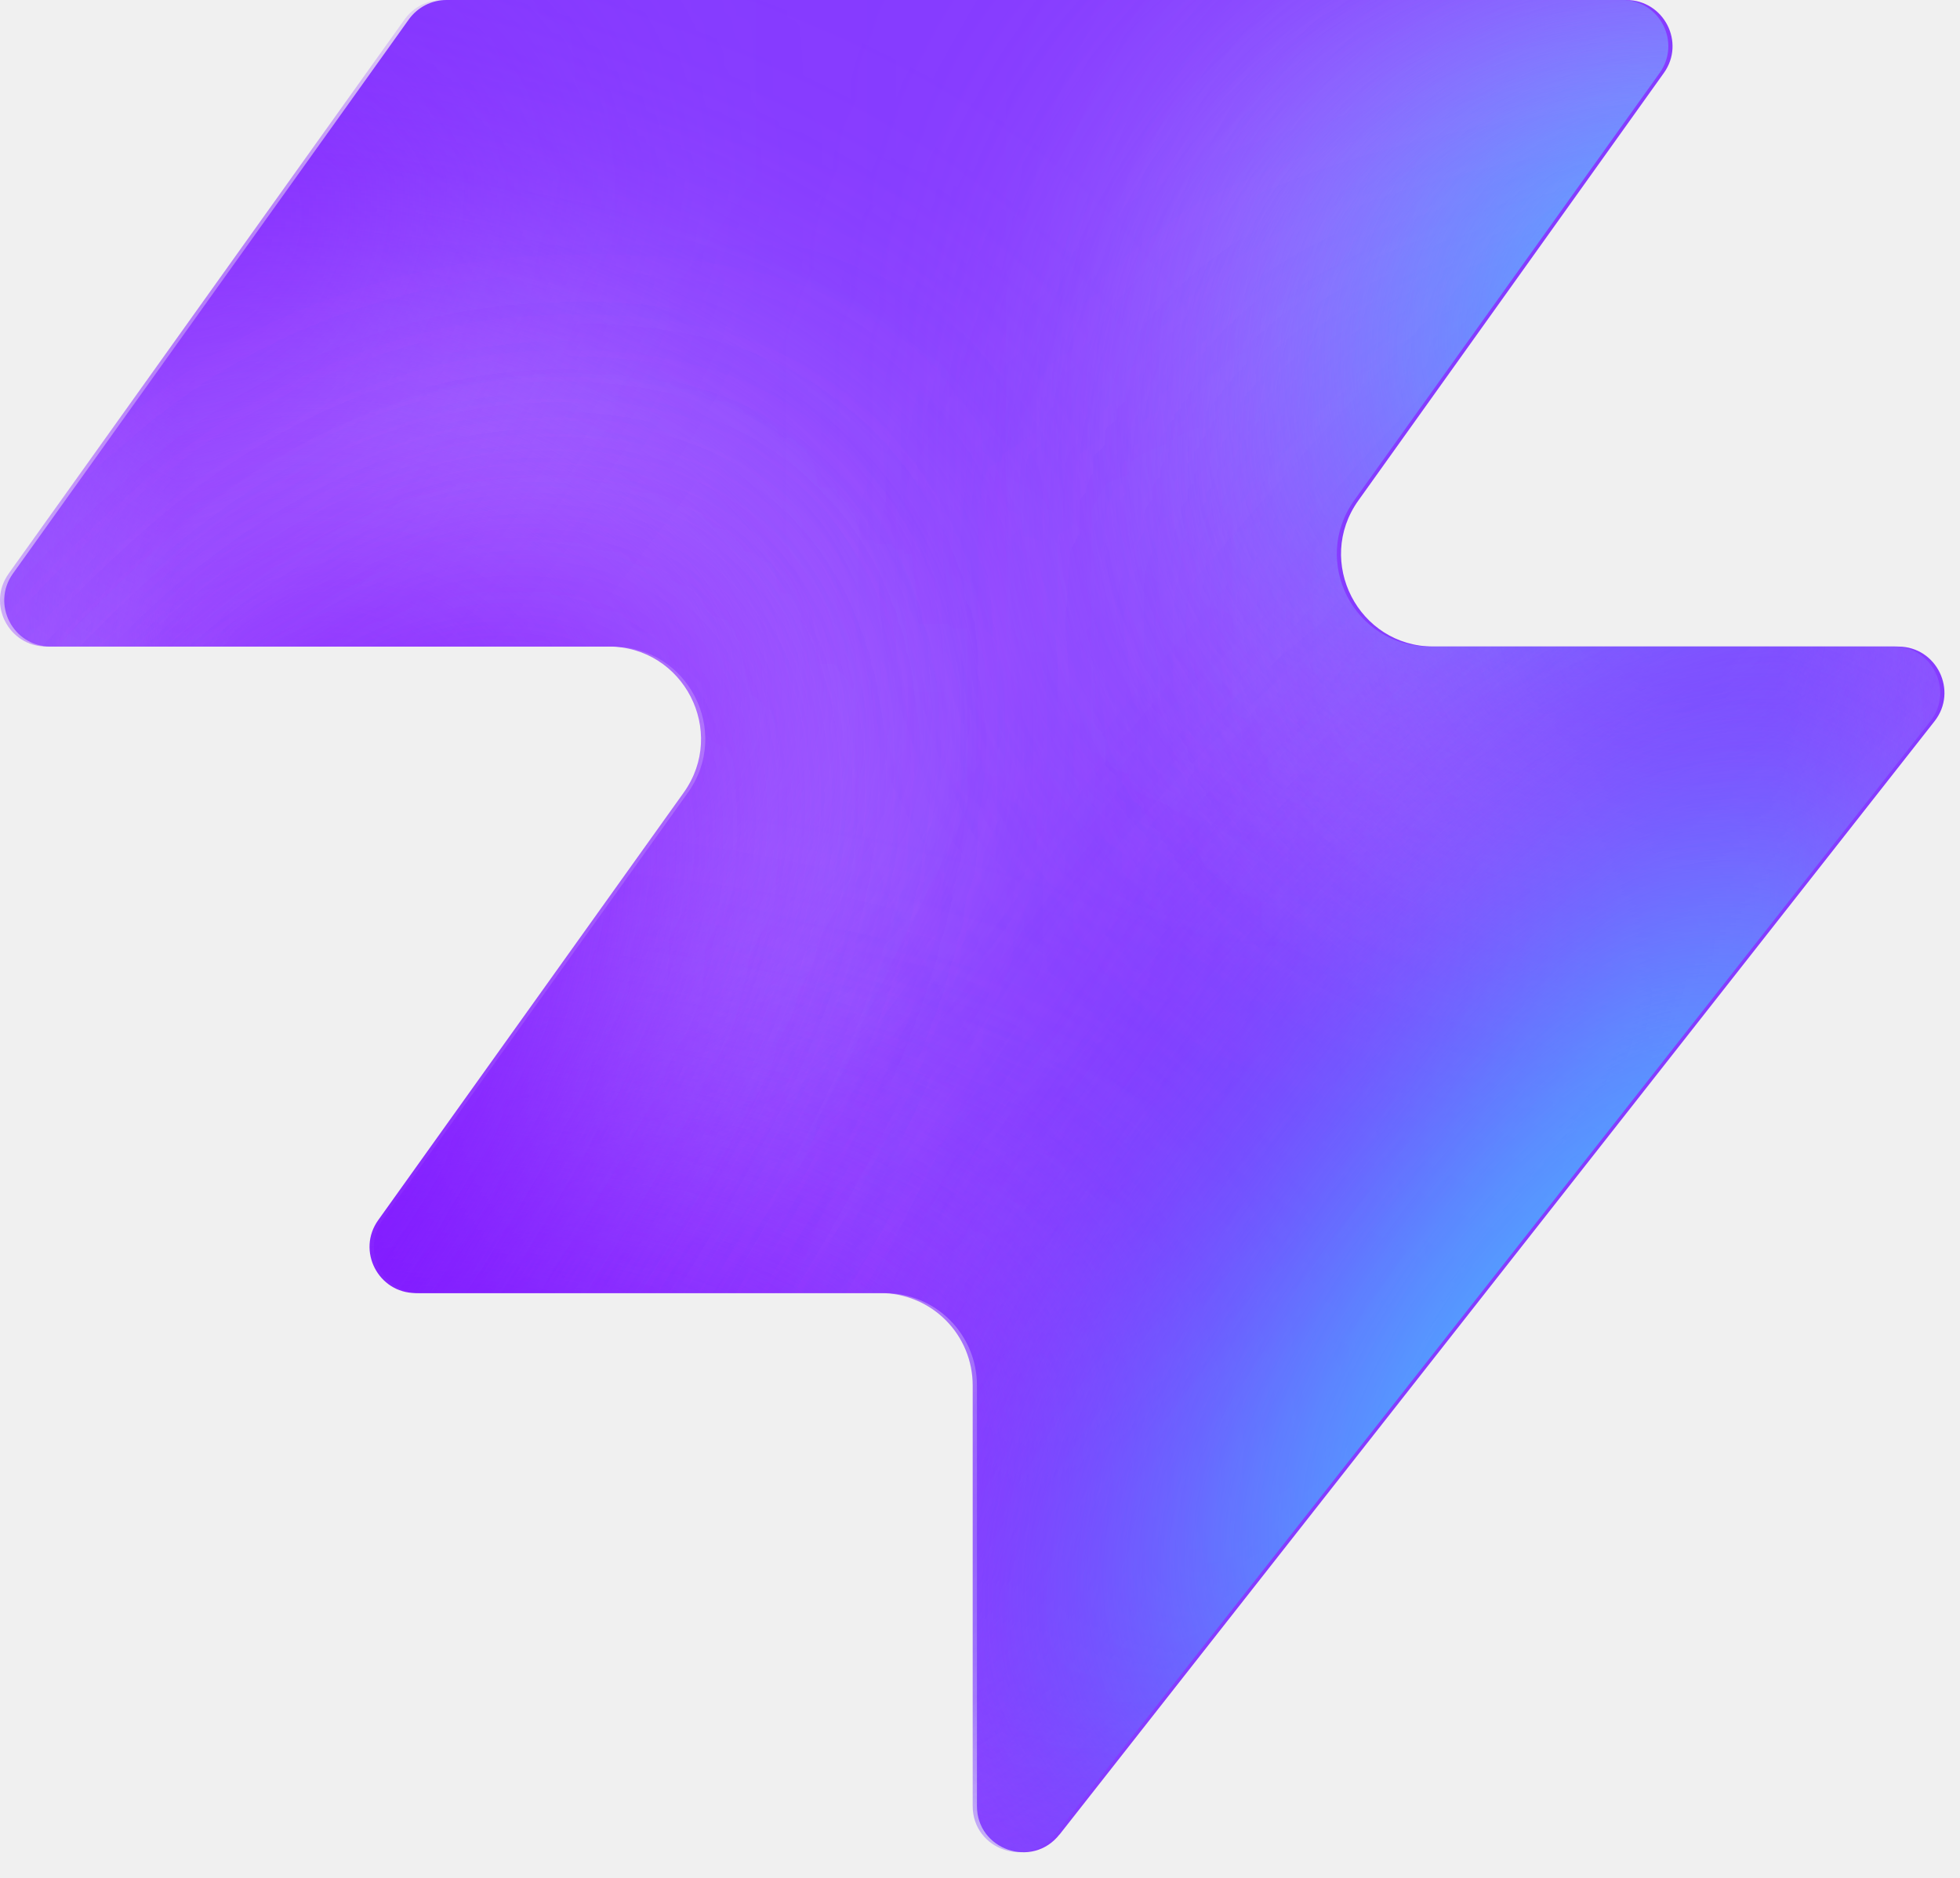
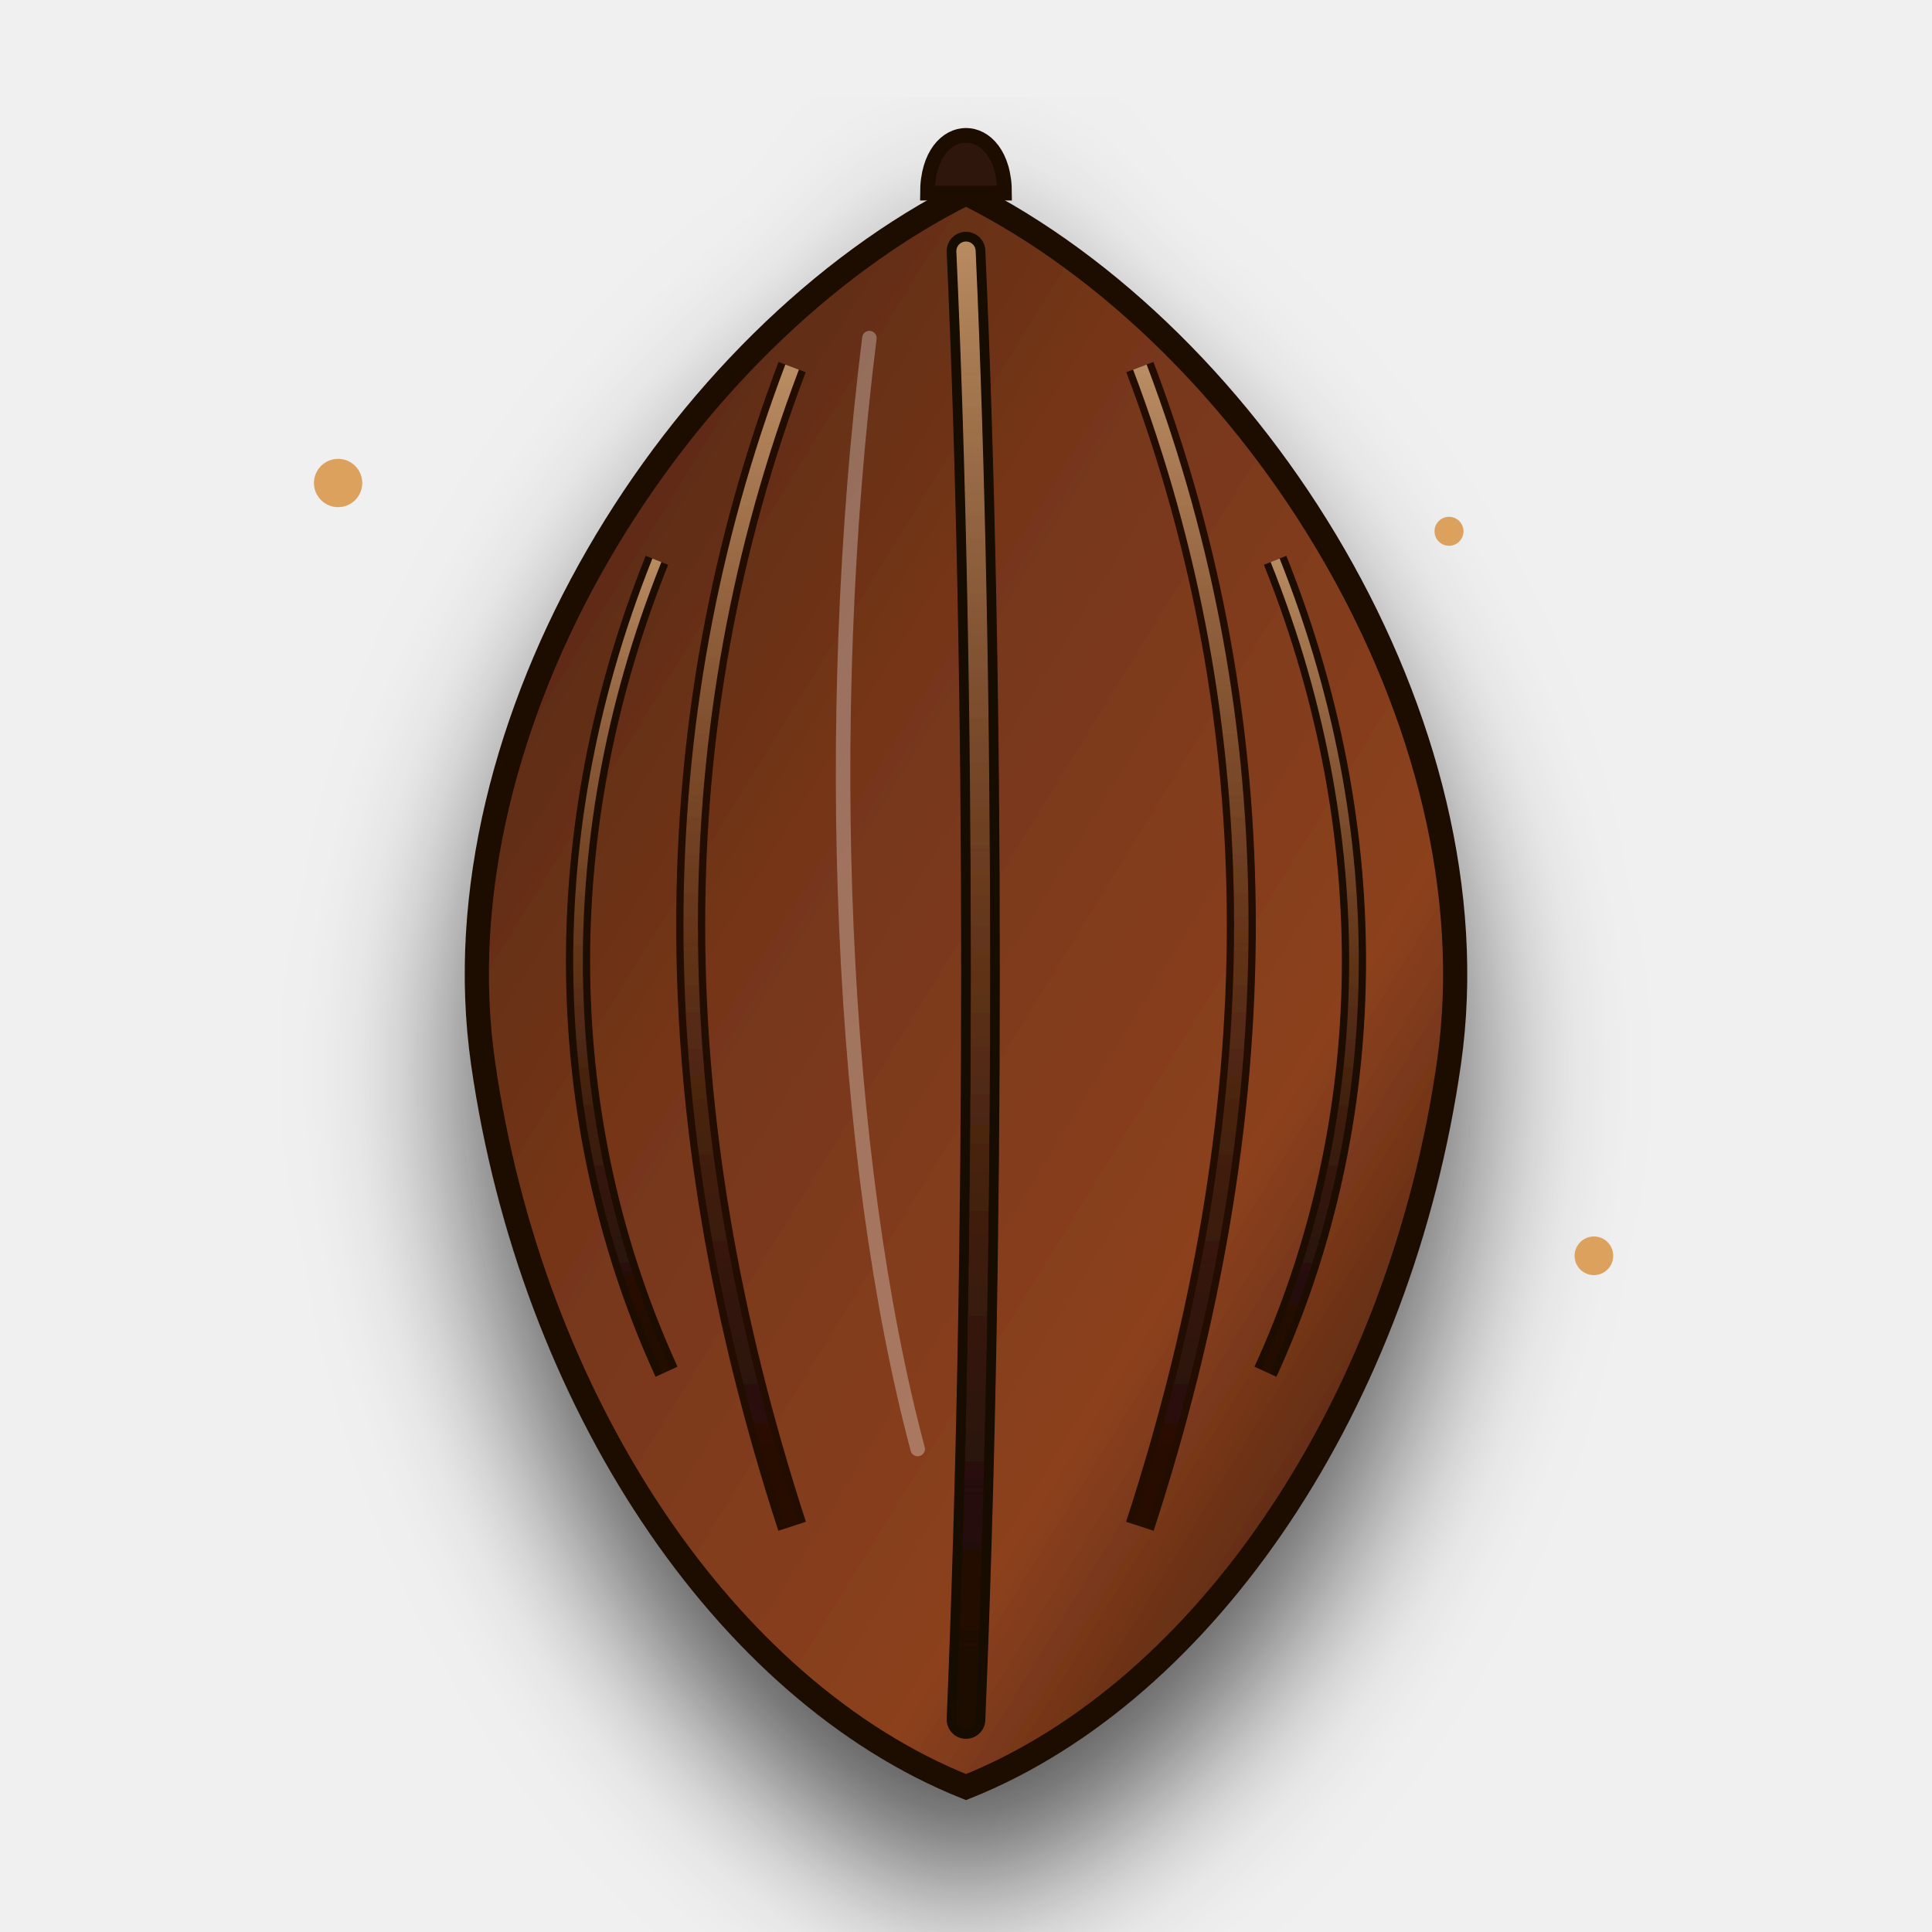
- <svg xmlns="http://www.w3.org/2000/svg" width="48" height="46" fill="none" viewBox="0 0 48 46">
-   <path fill="#863bff" d="M25.946 44.938c-.664.845-2.021.375-2.021-.698V33.937a2.26 2.26 0 0 0-2.262-2.262H10.287c-.92 0-1.456-1.04-.92-1.788l7.48-10.471c1.07-1.497 0-3.578-1.842-3.578H1.237c-.92 0-1.456-1.04-.92-1.788L10.013.474c.214-.297.556-.474.92-.474h28.894c.92 0 1.456 1.04.92 1.788l-7.48 10.471c-1.07 1.498 0 3.579 1.842 3.579h11.377c.943 0 1.473 1.088.89 1.83L25.947 44.94z" style="fill:#863bff;fill:color(display-p3 .525 .23 1);fill-opacity:1" />
-   <mask id="a" width="48" height="46" x="0" y="0" maskUnits="userSpaceOnUse" style="mask-type:alpha">
-     <path fill="#000" d="M25.842 44.938c-.664.844-2.021.375-2.021-.698V33.937a2.26 2.26 0 0 0-2.262-2.262H10.183c-.92 0-1.456-1.04-.92-1.788l7.48-10.471c1.07-1.498 0-3.579-1.842-3.579H1.133c-.92 0-1.456-1.04-.92-1.787L9.91.473c.214-.297.556-.474.92-.474h28.894c.92 0 1.456 1.04.92 1.788l-7.48 10.471c-1.07 1.498 0 3.578 1.842 3.578h11.377c.943 0 1.473 1.088.89 1.832L25.843 44.94z" style="fill:#000;fill-opacity:1" />
-   </mask>
-   <g mask="url(#a)">
-     <g filter="url(#b)">
-       <ellipse cx="5.508" cy="14.704" fill="#ede6ff" rx="5.508" ry="14.704" style="fill:#ede6ff;fill:color(display-p3 .927 .903 1);fill-opacity:1" transform="matrix(.00324 1 1 -.00324 -4.47 31.516)" />
-     </g>
-     <g filter="url(#c)">
-       <ellipse cx="10.399" cy="29.851" fill="#ede6ff" rx="10.399" ry="29.851" style="fill:#ede6ff;fill:color(display-p3 .927 .903 1);fill-opacity:1" transform="matrix(.00324 1 1 -.00324 -39.328 7.883)" />
-     </g>
-     <g filter="url(#d)">
-       <ellipse cx="5.508" cy="30.487" fill="#7e14ff" rx="5.508" ry="30.487" style="fill:#7e14ff;fill:color(display-p3 .492 .077 1);fill-opacity:1" transform="rotate(89.814 -25.913 -14.639)scale(1 -1)" />
-     </g>
-     <g filter="url(#e)">
-       <ellipse cx="5.508" cy="30.599" fill="#7e14ff" rx="5.508" ry="30.599" style="fill:#7e14ff;fill:color(display-p3 .492 .077 1);fill-opacity:1" transform="rotate(89.814 -32.644 -3.334)scale(1 -1)" />
-     </g>
-     <g filter="url(#f)">
-       <ellipse cx="5.508" cy="30.599" fill="#7e14ff" rx="5.508" ry="30.599" style="fill:#7e14ff;fill:color(display-p3 .492 .077 1);fill-opacity:1" transform="matrix(.00324 1 1 -.00324 -34.34 30.47)" />
-     </g>
-     <g filter="url(#g)">
-       <ellipse cx="14.072" cy="22.078" fill="#ede6ff" rx="14.072" ry="22.078" style="fill:#ede6ff;fill:color(display-p3 .927 .903 1);fill-opacity:1" transform="rotate(93.35 24.506 48.493)scale(-1 1)" />
-     </g>
-     <g filter="url(#h)">
-       <ellipse cx="3.47" cy="21.501" fill="#7e14ff" rx="3.47" ry="21.501" style="fill:#7e14ff;fill:color(display-p3 .492 .077 1);fill-opacity:1" transform="rotate(89.009 28.708 47.59)scale(-1 1)" />
-     </g>
-     <g filter="url(#i)">
-       <ellipse cx="3.47" cy="21.501" fill="#7e14ff" rx="3.47" ry="21.501" style="fill:#7e14ff;fill:color(display-p3 .492 .077 1);fill-opacity:1" transform="rotate(89.009 28.708 47.59)scale(-1 1)" />
-     </g>
-     <g filter="url(#j)">
-       <ellipse cx=".387" cy="8.972" fill="#7e14ff" rx="4.407" ry="29.108" style="fill:#7e14ff;fill:color(display-p3 .492 .077 1);fill-opacity:1" transform="rotate(39.51 .387 8.972)" />
-     </g>
-     <g filter="url(#k)">
-       <ellipse cx="47.523" cy="-6.092" fill="#7e14ff" rx="4.407" ry="29.108" style="fill:#7e14ff;fill:color(display-p3 .492 .077 1);fill-opacity:1" transform="rotate(37.892 47.523 -6.092)" />
-     </g>
-     <g filter="url(#l)">
-       <ellipse cx="41.412" cy="6.333" fill="#47bfff" rx="5.971" ry="9.665" style="fill:#47bfff;fill:color(display-p3 .28 .748 1);fill-opacity:1" transform="rotate(37.892 41.412 6.333)" />
-     </g>
-     <g filter="url(#m)">
-       <ellipse cx="-1.879" cy="38.332" fill="#7e14ff" rx="4.407" ry="29.108" style="fill:#7e14ff;fill:color(display-p3 .492 .077 1);fill-opacity:1" transform="rotate(37.892 -1.88 38.332)" />
-     </g>
-     <g filter="url(#n)">
-       <ellipse cx="-1.879" cy="38.332" fill="#7e14ff" rx="4.407" ry="29.108" style="fill:#7e14ff;fill:color(display-p3 .492 .077 1);fill-opacity:1" transform="rotate(37.892 -1.88 38.332)" />
-     </g>
-     <g filter="url(#o)">
-       <ellipse cx="35.651" cy="29.907" fill="#7e14ff" rx="4.407" ry="29.108" style="fill:#7e14ff;fill:color(display-p3 .492 .077 1);fill-opacity:1" transform="rotate(37.892 35.651 29.907)" />
-     </g>
-     <g filter="url(#p)">
-       <ellipse cx="38.418" cy="32.4" fill="#47bfff" rx="5.971" ry="15.297" style="fill:#47bfff;fill:color(display-p3 .28 .748 1);fill-opacity:1" transform="rotate(37.892 38.418 32.4)" />
-     </g>
-   </g>
+ <svg xmlns="http://www.w3.org/2000/svg" class="w-full h-full overflow-visible" viewBox="0 0 200 200">
  <defs>
-     <filter id="b" width="60.045" height="41.654" x="-19.77" y="16.149" color-interpolation-filters="sRGB" filterUnits="userSpaceOnUse">
-       <feFlood flood-opacity="0" result="BackgroundImageFix" />
-       <feBlend in="SourceGraphic" in2="BackgroundImageFix" result="shape" />
-       <feGaussianBlur result="effect1_foregroundBlur_2002_17158" stdDeviation="7.659" />
-     </filter>
-     <filter id="c" width="90.34" height="51.437" x="-54.613" y="-7.533" color-interpolation-filters="sRGB" filterUnits="userSpaceOnUse">
-       <feFlood flood-opacity="0" result="BackgroundImageFix" />
-       <feBlend in="SourceGraphic" in2="BackgroundImageFix" result="shape" />
-       <feGaussianBlur result="effect1_foregroundBlur_2002_17158" stdDeviation="7.659" />
-     </filter>
-     <filter id="d" width="79.355" height="29.4" x="-49.64" y="2.03" color-interpolation-filters="sRGB" filterUnits="userSpaceOnUse">
-       <feFlood flood-opacity="0" result="BackgroundImageFix" />
-       <feBlend in="SourceGraphic" in2="BackgroundImageFix" result="shape" />
-       <feGaussianBlur result="effect1_foregroundBlur_2002_17158" stdDeviation="4.596" />
-     </filter>
-     <filter id="e" width="79.579" height="29.4" x="-45.045" y="20.029" color-interpolation-filters="sRGB" filterUnits="userSpaceOnUse">
-       <feFlood flood-opacity="0" result="BackgroundImageFix" />
-       <feBlend in="SourceGraphic" in2="BackgroundImageFix" result="shape" />
-       <feGaussianBlur result="effect1_foregroundBlur_2002_17158" stdDeviation="4.596" />
-     </filter>
-     <filter id="f" width="79.579" height="29.4" x="-43.513" y="21.178" color-interpolation-filters="sRGB" filterUnits="userSpaceOnUse">
-       <feFlood flood-opacity="0" result="BackgroundImageFix" />
-       <feBlend in="SourceGraphic" in2="BackgroundImageFix" result="shape" />
-       <feGaussianBlur result="effect1_foregroundBlur_2002_17158" stdDeviation="4.596" />
-     </filter>
-     <filter id="g" width="74.749" height="58.852" x="15.756" y="-17.901" color-interpolation-filters="sRGB" filterUnits="userSpaceOnUse">
-       <feFlood flood-opacity="0" result="BackgroundImageFix" />
-       <feBlend in="SourceGraphic" in2="BackgroundImageFix" result="shape" />
-       <feGaussianBlur result="effect1_foregroundBlur_2002_17158" stdDeviation="7.659" />
-     </filter>
-     <filter id="h" width="61.377" height="25.362" x="23.548" y="2.284" color-interpolation-filters="sRGB" filterUnits="userSpaceOnUse">
-       <feFlood flood-opacity="0" result="BackgroundImageFix" />
-       <feBlend in="SourceGraphic" in2="BackgroundImageFix" result="shape" />
-       <feGaussianBlur result="effect1_foregroundBlur_2002_17158" stdDeviation="4.596" />
-     </filter>
-     <filter id="i" width="61.377" height="25.362" x="23.548" y="2.284" color-interpolation-filters="sRGB" filterUnits="userSpaceOnUse">
-       <feFlood flood-opacity="0" result="BackgroundImageFix" />
-       <feBlend in="SourceGraphic" in2="BackgroundImageFix" result="shape" />
-       <feGaussianBlur result="effect1_foregroundBlur_2002_17158" stdDeviation="4.596" />
-     </filter>
-     <filter id="j" width="56.045" height="63.649" x="-27.636" y="-22.853" color-interpolation-filters="sRGB" filterUnits="userSpaceOnUse">
-       <feFlood flood-opacity="0" result="BackgroundImageFix" />
-       <feBlend in="SourceGraphic" in2="BackgroundImageFix" result="shape" />
-       <feGaussianBlur result="effect1_foregroundBlur_2002_17158" stdDeviation="4.596" />
-     </filter>
-     <filter id="k" width="54.814" height="64.646" x="20.116" y="-38.415" color-interpolation-filters="sRGB" filterUnits="userSpaceOnUse">
-       <feFlood flood-opacity="0" result="BackgroundImageFix" />
-       <feBlend in="SourceGraphic" in2="BackgroundImageFix" result="shape" />
-       <feGaussianBlur result="effect1_foregroundBlur_2002_17158" stdDeviation="4.596" />
-     </filter>
-     <filter id="l" width="33.541" height="35.313" x="24.641" y="-11.323" color-interpolation-filters="sRGB" filterUnits="userSpaceOnUse">
-       <feFlood flood-opacity="0" result="BackgroundImageFix" />
-       <feBlend in="SourceGraphic" in2="BackgroundImageFix" result="shape" />
-       <feGaussianBlur result="effect1_foregroundBlur_2002_17158" stdDeviation="4.596" />
-     </filter>
-     <filter id="m" width="54.814" height="64.646" x="-29.286" y="6.009" color-interpolation-filters="sRGB" filterUnits="userSpaceOnUse">
-       <feFlood flood-opacity="0" result="BackgroundImageFix" />
-       <feBlend in="SourceGraphic" in2="BackgroundImageFix" result="shape" />
-       <feGaussianBlur result="effect1_foregroundBlur_2002_17158" stdDeviation="4.596" />
-     </filter>
-     <filter id="n" width="54.814" height="64.646" x="-29.286" y="6.009" color-interpolation-filters="sRGB" filterUnits="userSpaceOnUse">
-       <feFlood flood-opacity="0" result="BackgroundImageFix" />
-       <feBlend in="SourceGraphic" in2="BackgroundImageFix" result="shape" />
-       <feGaussianBlur result="effect1_foregroundBlur_2002_17158" stdDeviation="4.596" />
-     </filter>
-     <filter id="o" width="54.814" height="64.646" x="8.244" y="-2.416" color-interpolation-filters="sRGB" filterUnits="userSpaceOnUse">
-       <feFlood flood-opacity="0" result="BackgroundImageFix" />
-       <feBlend in="SourceGraphic" in2="BackgroundImageFix" result="shape" />
-       <feGaussianBlur result="effect1_foregroundBlur_2002_17158" stdDeviation="4.596" />
-     </filter>
-     <filter id="p" width="39.409" height="43.623" x="18.713" y="10.588" color-interpolation-filters="sRGB" filterUnits="userSpaceOnUse">
-       <feFlood flood-opacity="0" result="BackgroundImageFix" />
-       <feBlend in="SourceGraphic" in2="BackgroundImageFix" result="shape" />
-       <feGaussianBlur result="effect1_foregroundBlur_2002_17158" stdDeviation="4.596" />
+     <linearGradient id="podGrad" x1="0%" y1="0%" x2="100%" y2="100%">
+       <stop offset="0%" stop-color="#4a2211" />
+       <stop offset="35%" stop-color="#733519" />
+       <stop offset="70%" stop-color="#8c411e" />
+       <stop offset="100%" stop-color="#2a1208" />
+     </linearGradient>
+     <linearGradient id="ridgeGrad" x1="0%" y1="0%" x2="0%" y2="100%">
+       <stop offset="0%" stop-color="#d4a373" stop-opacity="0.85" />
+       <stop offset="50%" stop-color="#a45c2c" stop-opacity="0.5" />
+       <stop offset="100%" stop-color="#3d1c10" stop-opacity="0.1" />
+     </linearGradient>
+     <filter id="iconShadow" x="-20%" y="-20%" width="140%" height="140%">
+       <feDropShadow dx="0" dy="10" stdDeviation="8" flood-color="#000000" flood-opacity="0.65" />
    </filter>
  </defs>
+   <g filter="url(#iconShadow)">
+     <animateTransform attributeName="transform" type="translate" values="0,0; 0,-8; 0,0" dur="4s" repeatCount="indefinite" additive="sum" />
+     <animateTransform attributeName="transform" type="rotate" values="-8,100,100; 2,100,100; -8,100,100" dur="6s" repeatCount="indefinite" additive="sum" />
+     <path d="M100,20 C130,35 155,75 150,110 C145,145 125,175 100,185 C75,175 55,145 50,110 C45,75 70,35 100,20 Z" fill="url(#podGrad)" stroke="#1a0b05" stroke-width="2.5" />
+     <path d="M96,20 C96,12 104,12 104,20 Z" fill="#2d1307" stroke="#1a0b05" stroke-width="1.5" />
+     <path d="M100,26 C102,70 102,130 100,178" fill="none" stroke="#180702" stroke-width="4" stroke-linecap="round" />
+     <path d="M100,26 C102,70 102,130 100,178" fill="none" stroke="url(#ridgeGrad)" stroke-width="2" stroke-linecap="round" />
+     <path d="M82,38 C68,75 68,115 82,158" fill="none" stroke="#220b04" stroke-width="3" />
+     <path d="M82,38 C68,75 68,115 82,158" fill="none" stroke="url(#ridgeGrad)" stroke-width="1.5" />
+     <path d="M68,58 C56,88 58,118 69,142" fill="none" stroke="#1d0a03" stroke-width="2.5" />
+     <path d="M68,58 C56,88 58,118 69,142" fill="none" stroke="url(#ridgeGrad)" stroke-width="1" />
+     <path d="M118,38 C132,75 132,115 118,158" fill="none" stroke="#220b04" stroke-width="3" />
+     <path d="M118,38 C132,75 132,115 118,158" fill="none" stroke="url(#ridgeGrad)" stroke-width="1.5" />
+     <path d="M132,58 C144,88 142,118 131,142" fill="none" stroke="#1d0a04" stroke-width="2.5" />
+     <path d="M132,58 C144,88 142,118 131,142" fill="none" stroke="url(#ridgeGrad)" stroke-width="1" />
+     <path d="M90,35 C85,75 87,120 95,150" fill="none" stroke="#ffffff" stroke-width="1.5" opacity="0.3" stroke-linecap="round">
+       <animate attributeName="opacity" values="0.15;0.45;0.15" dur="2s" repeatCount="indefinite" />
+     </path>
+   </g>
+   <g fill="#dda15e">
+     <circle cx="35" cy="50" r="2.5">
+       <animate attributeName="cy" values="50;35;50" dur="3s" repeatCount="indefinite" />
+       <animate attributeName="opacity" values="0.2;1;0.2" dur="3s" repeatCount="indefinite" />
+     </circle>
+     <circle cx="165" cy="130" r="2">
+       <animate attributeName="cy" values="130;115;130" dur="4s" repeatCount="indefinite" />
+       <animate attributeName="opacity" values="0.3;0.9;0.3" dur="4s" repeatCount="indefinite" />
+     </circle>
+     <circle cx="150" cy="55" r="1.5">
+       <animate attributeName="cy" values="55;42;55" dur="3.5s" repeatCount="indefinite" />
+       <animate attributeName="opacity" values="0.4;1;0.4" dur="3.5s" repeatCount="indefinite" />
+     </circle>
+   </g>
</svg>
